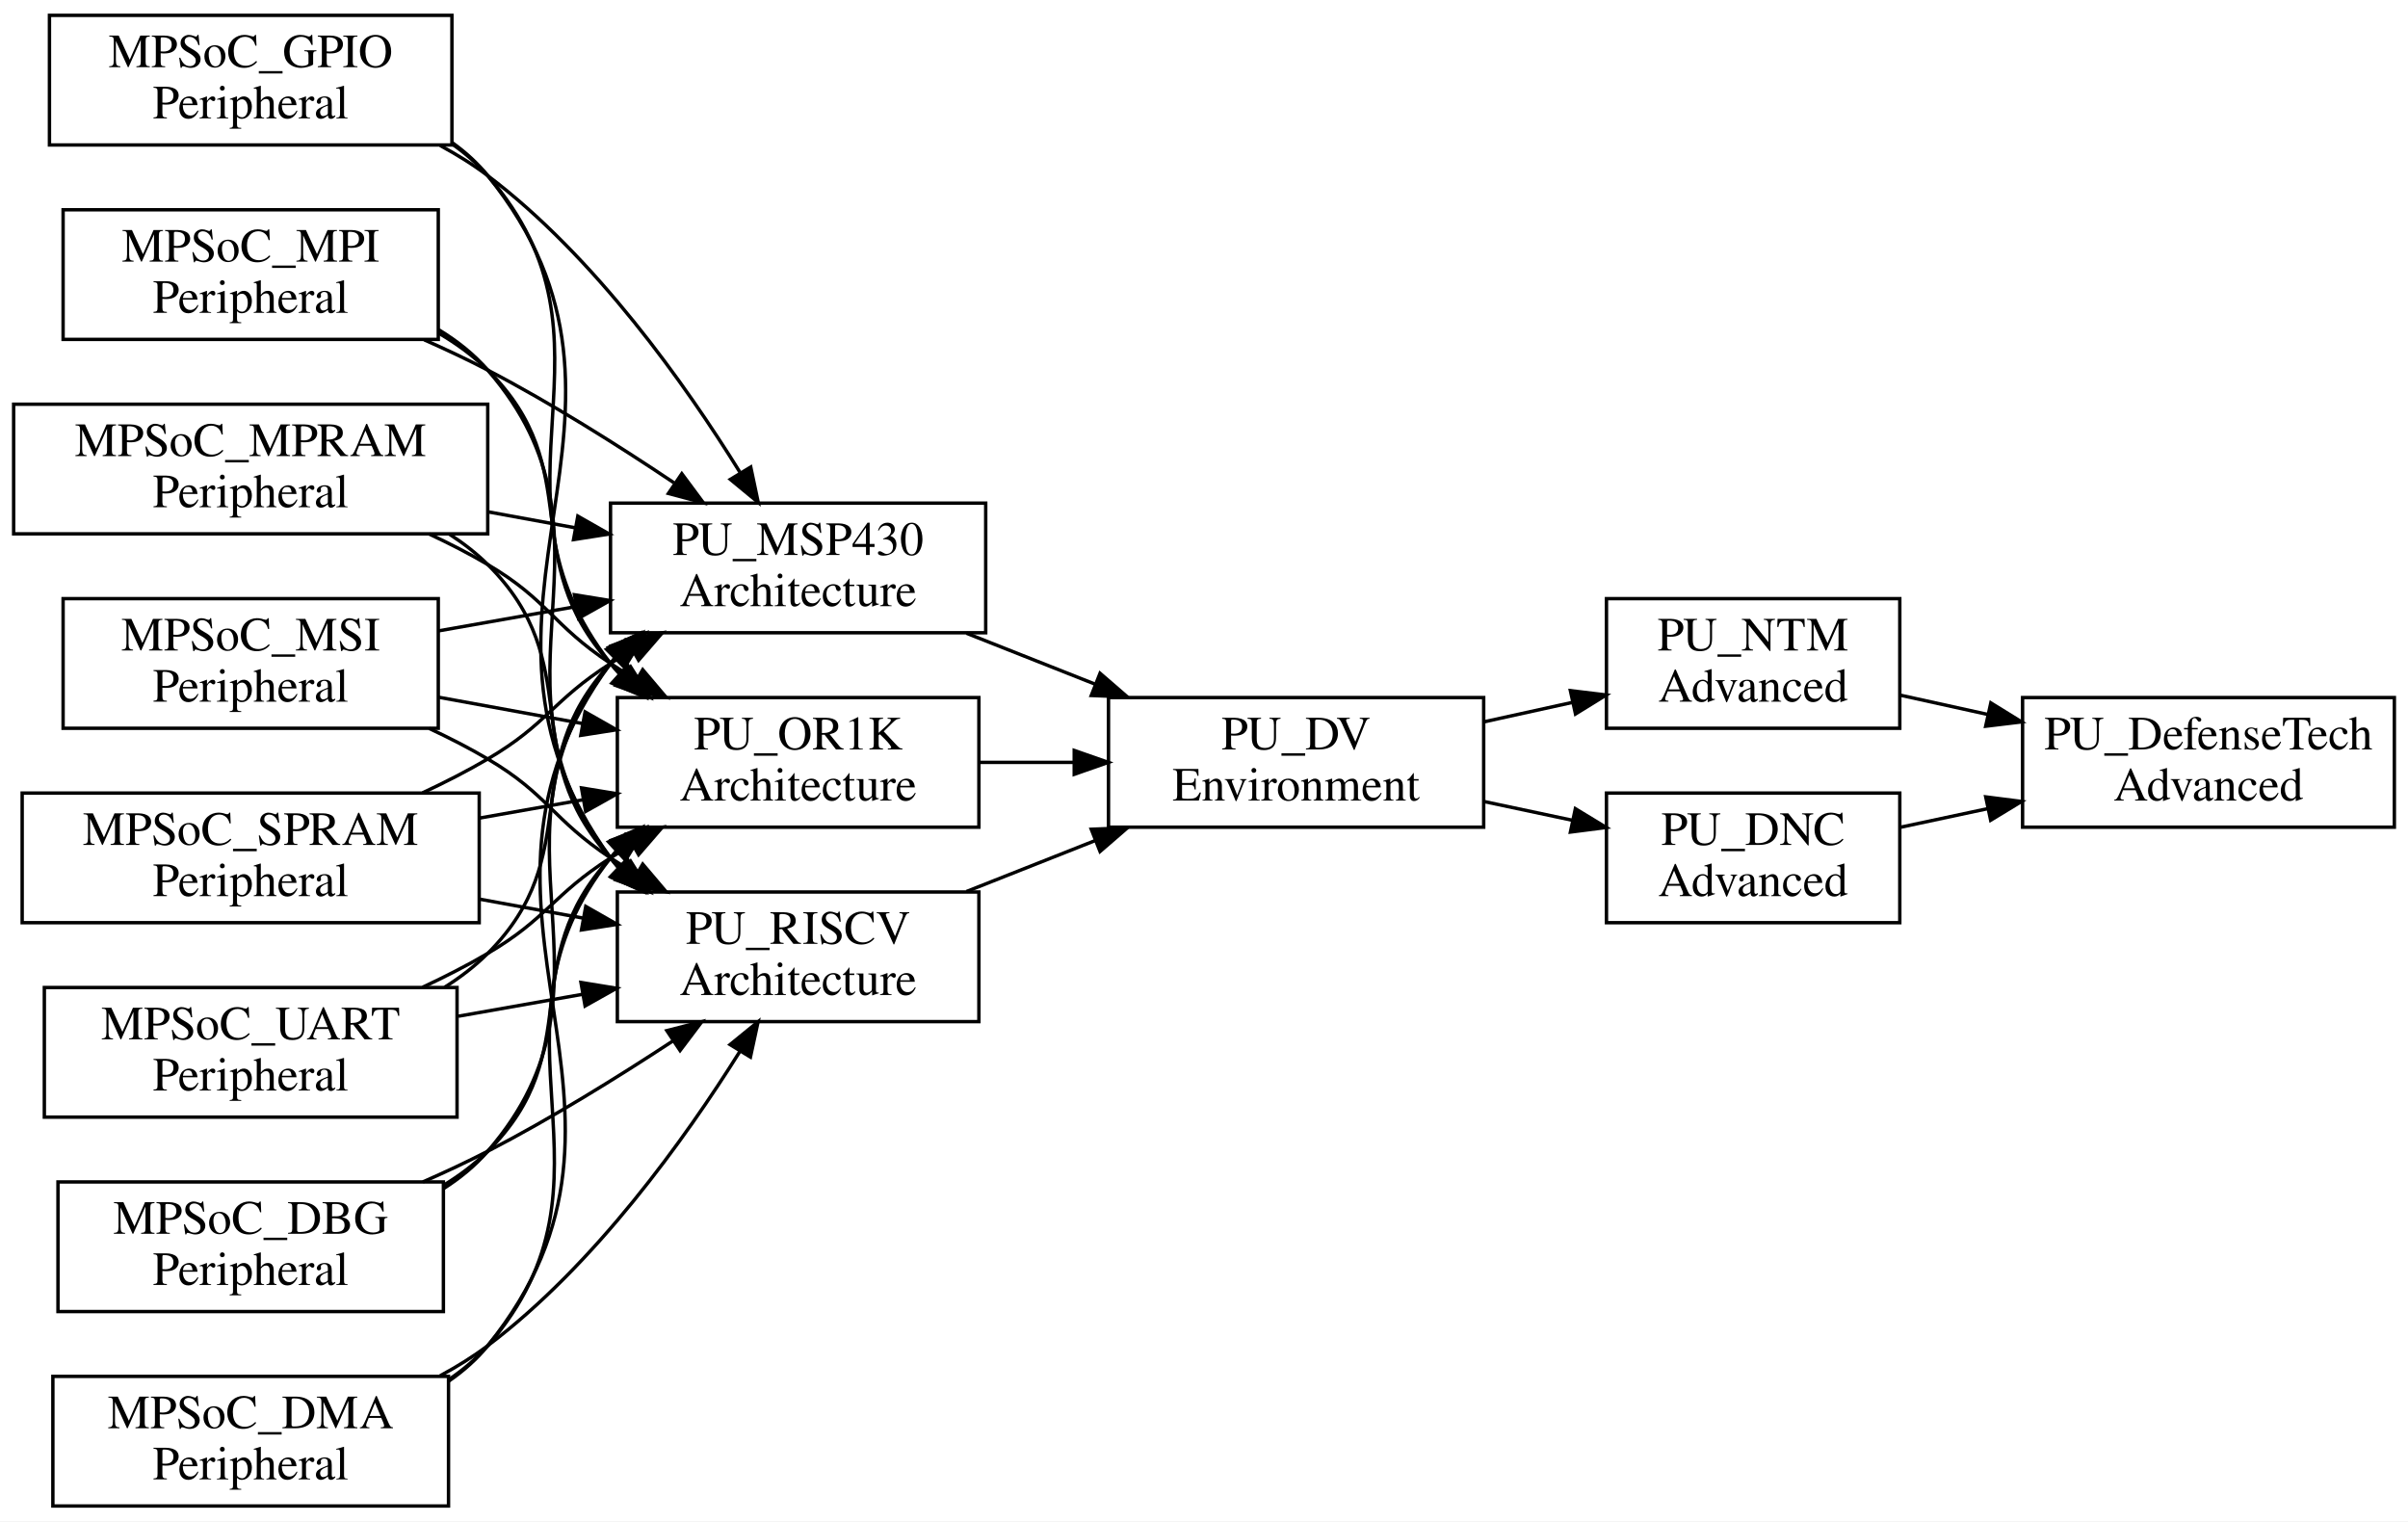
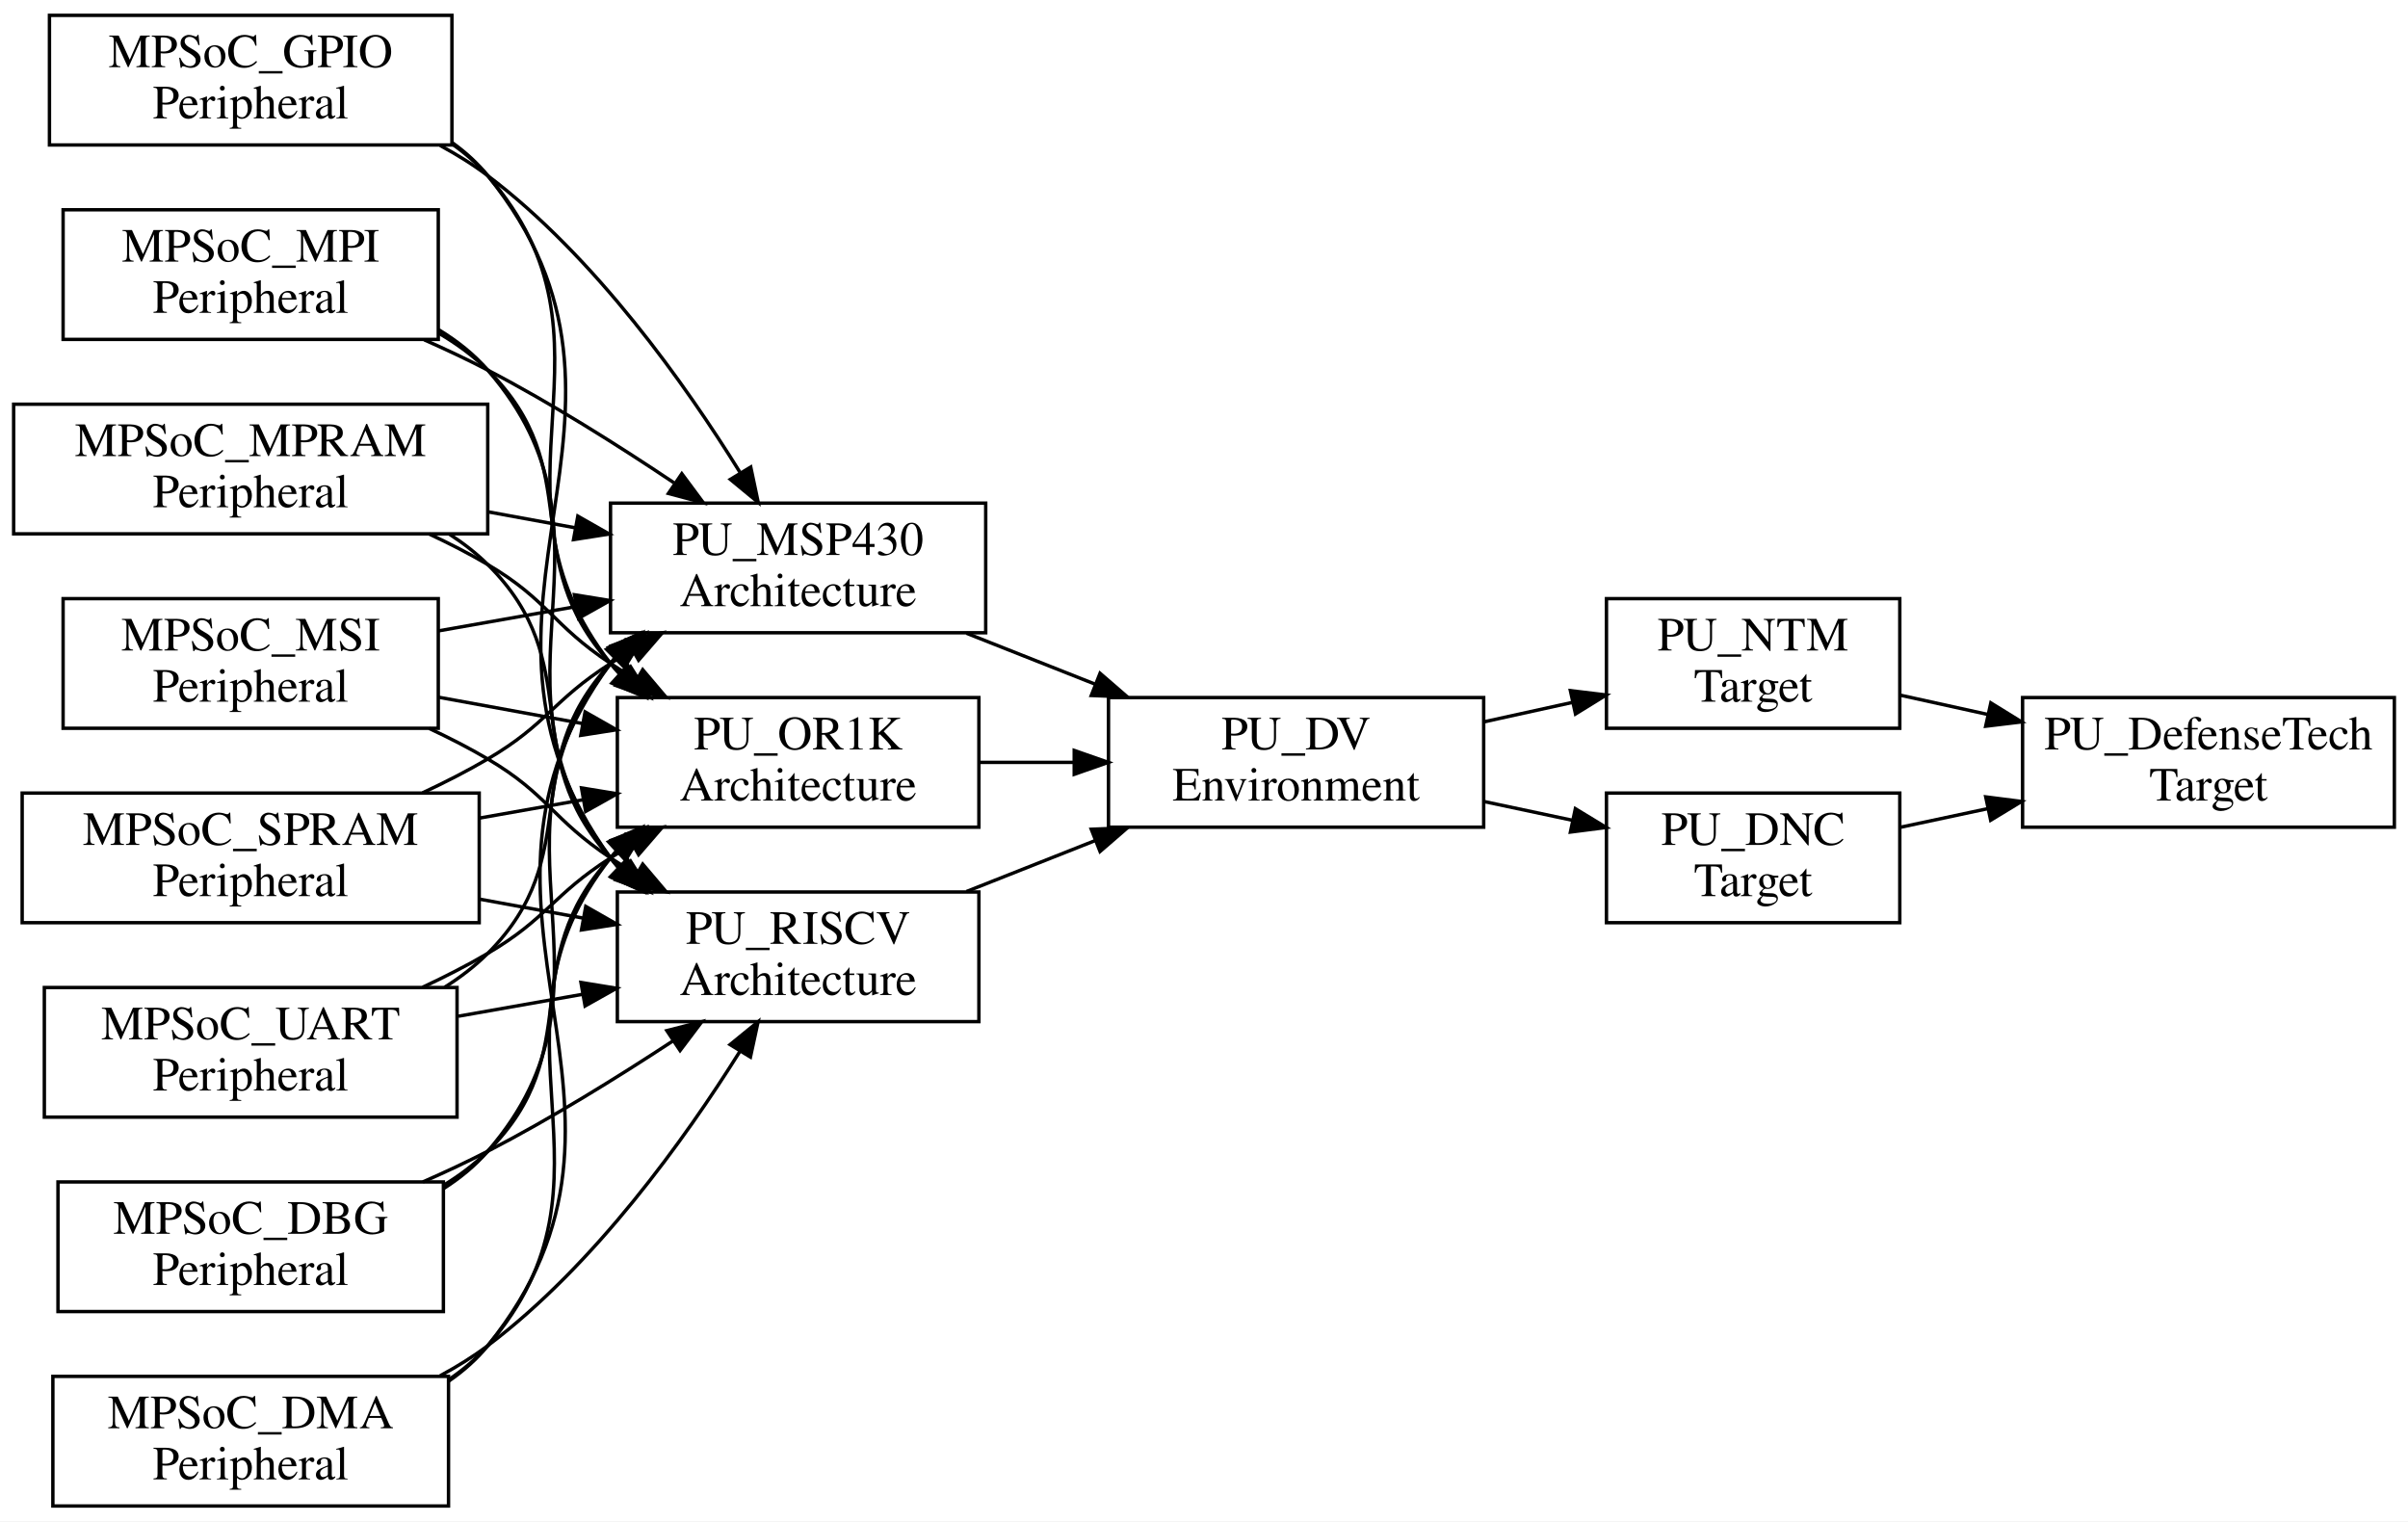
<svg xmlns="http://www.w3.org/2000/svg" width="706pt" height="446pt" viewBox="0.00 0.00 706.00 446.00">
  <g id="graph0" class="graph" transform="scale(1 1) rotate(0) translate(4 442)">
    <polygon fill="white" stroke="transparent" points="-4,4 -4,-442 702,-442 702,4 -4,4" />
    <g id="node1" class="node">
      <polygon fill="none" stroke="black" points="13,-57.5 13,-95.5 126,-95.5 126,-57.5 13,-57.5" />
      <text text-anchor="middle" x="69.5" y="-80.3" font-family="Times,serif" font-size="14.00">MPSoC_DBG </text>
      <text text-anchor="middle" x="69.5" y="-65.3" font-family="Times,serif" font-size="14.00">Peripheral</text>
    </g>
    <g id="node9" class="node">
      <polygon fill="none" stroke="black" points="175,-256.5 175,-294.5 285,-294.5 285,-256.5 175,-256.5" />
      <text text-anchor="middle" x="230" y="-279.3" font-family="Times,serif" font-size="14.00">PU_MSP430 </text>
      <text text-anchor="middle" x="230" y="-264.3" font-family="Times,serif" font-size="14.00">Architecture</text>
    </g>
    <g id="edge1" class="edge">
      <path fill="none" stroke="black" d="M126,-93.52C130.84,-96.6 135.3,-100.23 139,-104.5 181.95,-154 134.33,-196.11 175,-247.5 175.57,-248.22 176.17,-248.93 176.79,-249.62" />
      <polygon fill="black" stroke="black" points="174.42,-252.2 184.14,-256.41 179.17,-247.06 174.42,-252.2" />
    </g>
    <g id="node10" class="node">
      <polygon fill="none" stroke="black" points="177,-199.5 177,-237.5 283,-237.5 283,-199.5 177,-199.5" />
      <text text-anchor="middle" x="230" y="-222.3" font-family="Times,serif" font-size="14.00">PU_OR1K </text>
      <text text-anchor="middle" x="230" y="-207.3" font-family="Times,serif" font-size="14.00">Architecture</text>
    </g>
    <g id="edge9" class="edge">
      <path fill="none" stroke="black" d="M126.04,-94.52C130.75,-97.39 135.17,-100.7 139,-104.5 168.42,-133.68 146.92,-160.03 175,-190.5 175.75,-191.32 176.53,-192.11 177.34,-192.89" />
      <polygon fill="black" stroke="black" points="175.24,-195.69 185.18,-199.35 179.69,-190.29 175.24,-195.69" />
    </g>
    <g id="node11" class="node">
      <polygon fill="none" stroke="black" points="177,-142.5 177,-180.5 283,-180.5 283,-142.5 177,-142.5" />
      <text text-anchor="middle" x="230" y="-165.3" font-family="Times,serif" font-size="14.00">PU_RISCV </text>
      <text text-anchor="middle" x="230" y="-150.3" font-family="Times,serif" font-size="14.00">Architecture</text>
    </g>
    <g id="edge17" class="edge">
      <path fill="none" stroke="black" d="M119.99,-95.51C126.47,-98.35 132.95,-101.38 139,-104.5 157.44,-114.02 177.01,-126.14 193.18,-136.76" />
      <polygon fill="black" stroke="black" points="191.51,-139.86 201.77,-142.48 195.39,-134.03 191.51,-139.86" />
    </g>
    <g id="node2" class="node">
      <polygon fill="none" stroke="black" points="11.5,-0.5 11.5,-38.5 127.5,-38.5 127.5,-0.5 11.5,-0.5" />
      <text text-anchor="middle" x="69.5" y="-23.3" font-family="Times,serif" font-size="14.00">MPSoC_DMA </text>
      <text text-anchor="middle" x="69.5" y="-8.3" font-family="Times,serif" font-size="14.00">Peripheral</text>
    </g>
    <g id="edge2" class="edge">
      <path fill="none" stroke="black" d="M127.6,-37.13C131.87,-40.08 135.77,-43.51 139,-47.5 195.82,-117.7 121.41,-174.8 175,-247.5 175.37,-248 175.76,-248.5 176.15,-248.99" />
      <polygon fill="black" stroke="black" points="173.84,-251.63 183.4,-256.19 178.77,-246.66 173.84,-251.63" />
    </g>
    <g id="edge10" class="edge">
      <path fill="none" stroke="black" d="M127.64,-37.59C131.84,-40.43 135.72,-43.72 139,-47.5 181.95,-97 134.33,-139.11 175,-190.5 175.57,-191.22 176.17,-191.93 176.79,-192.62" />
      <polygon fill="black" stroke="black" points="174.42,-195.2 184.14,-199.41 179.17,-190.06 174.42,-195.2" />
    </g>
    <g id="edge18" class="edge">
      <path fill="none" stroke="black" d="M125.04,-38.68C129.95,-41.32 134.69,-44.25 139,-47.5 170.4,-71.14 196.93,-108.25 212.87,-133.67" />
      <polygon fill="black" stroke="black" points="210.05,-135.76 218.26,-142.45 216.02,-132.1 210.05,-135.76" />
    </g>
    <g id="node3" class="node">
      <polygon fill="none" stroke="black" points="10.5,-399.5 10.5,-437.5 128.5,-437.5 128.5,-399.5 10.5,-399.5" />
      <text text-anchor="middle" x="69.5" y="-422.3" font-family="Times,serif" font-size="14.00">MPSoC_GPIO </text>
      <text text-anchor="middle" x="69.5" y="-407.3" font-family="Times,serif" font-size="14.00">Peripheral</text>
    </g>
    <g id="edge3" class="edge">
      <path fill="none" stroke="black" d="M125.05,-399.34C129.96,-396.69 134.7,-393.75 139,-390.5 170.52,-366.67 197.02,-329.23 212.93,-303.58" />
      <polygon fill="black" stroke="black" points="216.11,-305.08 218.3,-294.72 210.13,-301.46 216.11,-305.08" />
    </g>
    <g id="edge11" class="edge">
      <path fill="none" stroke="black" d="M128.6,-399.75C132.44,-397.06 135.97,-393.99 139,-390.5 181.95,-341 134.7,-299.18 175,-247.5 175.81,-246.46 176.67,-245.46 177.57,-244.48" />
      <polygon fill="black" stroke="black" points="180.08,-246.93 185.16,-237.63 175.39,-241.73 180.08,-246.93" />
    </g>
    <g id="edge19" class="edge">
      <path fill="none" stroke="black" d="M128.56,-400.2C132.45,-397.41 136.01,-394.19 139,-390.5 195.82,-320.3 121.93,-263.58 175,-190.5 175.67,-189.57 176.38,-188.68 177.13,-187.8" />
      <polygon fill="black" stroke="black" points="179.82,-190.07 184.64,-180.63 174.99,-185 179.82,-190.07" />
    </g>
    <g id="node4" class="node">
      <polygon fill="none" stroke="black" points="14.5,-342.5 14.5,-380.5 124.5,-380.5 124.5,-342.5 14.5,-342.5" />
      <text text-anchor="middle" x="69.5" y="-365.3" font-family="Times,serif" font-size="14.00">MPSoC_MPI </text>
      <text text-anchor="middle" x="69.5" y="-350.3" font-family="Times,serif" font-size="14.00">Peripheral</text>
    </g>
    <g id="edge4" class="edge">
      <path fill="none" stroke="black" d="M120.38,-342.38C126.73,-339.57 133.08,-336.59 139,-333.5 157.64,-323.79 177.37,-311.34 193.59,-300.47" />
      <polygon fill="black" stroke="black" points="195.9,-303.13 202.21,-294.62 191.97,-297.34 195.9,-303.13" />
    </g>
    <g id="edge12" class="edge">
      <path fill="none" stroke="black" d="M124.69,-344.29C129.9,-341.23 134.8,-337.66 139,-333.5 168.42,-304.32 147.15,-278.18 175,-247.5 176.16,-246.23 177.38,-245 178.66,-243.82" />
      <polygon fill="black" stroke="black" points="180.9,-246.51 186.51,-237.52 176.52,-241.05 180.9,-246.51" />
    </g>
    <g id="edge20" class="edge">
      <path fill="none" stroke="black" d="M124.67,-345.31C130.02,-342.05 134.96,-338.16 139,-333.5 181.95,-284 134.7,-242.18 175,-190.5 175.81,-189.46 176.67,-188.46 177.57,-187.48" />
      <polygon fill="black" stroke="black" points="180.08,-189.93 185.16,-180.63 175.39,-184.73 180.08,-189.93" />
    </g>
    <g id="node5" class="node">
      <polygon fill="none" stroke="black" points="0,-285.5 0,-323.5 139,-323.5 139,-285.5 0,-285.5" />
      <text text-anchor="middle" x="69.5" y="-308.3" font-family="Times,serif" font-size="14.00">MPSoC_MPRAM </text>
      <text text-anchor="middle" x="69.5" y="-293.3" font-family="Times,serif" font-size="14.00">Peripheral</text>
    </g>
    <g id="edge5" class="edge">
      <path fill="none" stroke="black" d="M139.1,-291.95C147.54,-290.4 156.16,-288.83 164.54,-287.29" />
      <polygon fill="black" stroke="black" points="165.41,-290.69 174.62,-285.45 164.15,-283.81 165.41,-290.69" />
    </g>
    <g id="edge13" class="edge">
      <path fill="none" stroke="black" d="M121.8,-285.46C127.72,-282.7 133.58,-279.7 139,-276.5 156.69,-266.06 157.88,-258.85 175,-247.5 177.41,-245.9 179.92,-244.32 182.48,-242.76" />
      <polygon fill="black" stroke="black" points="184.44,-245.67 191.29,-237.59 180.89,-239.63 184.44,-245.67" />
    </g>
    <g id="edge21" class="edge">
      <path fill="none" stroke="black" d="M127.71,-285.43C131.79,-282.81 135.62,-279.85 139,-276.5 168.42,-247.32 147.15,-221.18 175,-190.5 176.16,-189.23 177.38,-188 178.66,-186.82" />
      <polygon fill="black" stroke="black" points="180.9,-189.51 186.51,-180.52 176.52,-184.05 180.9,-189.51" />
    </g>
    <g id="node6" class="node">
      <polygon fill="none" stroke="black" points="14.5,-228.5 14.5,-266.5 124.5,-266.5 124.5,-228.5 14.5,-228.5" />
      <text text-anchor="middle" x="69.5" y="-251.3" font-family="Times,serif" font-size="14.00">MPSoC_MSI </text>
      <text text-anchor="middle" x="69.5" y="-236.3" font-family="Times,serif" font-size="14.00">Peripheral</text>
    </g>
    <g id="edge6" class="edge">
      <path fill="none" stroke="black" d="M124.6,-257.06C137.54,-259.34 151.47,-261.8 164.81,-264.16" />
      <polygon fill="black" stroke="black" points="164.42,-267.64 174.87,-265.94 165.63,-260.75 164.42,-267.64" />
    </g>
    <g id="edge14" class="edge">
      <path fill="none" stroke="black" d="M124.6,-237.6C138.17,-235.12 152.83,-232.44 166.76,-229.89" />
      <polygon fill="black" stroke="black" points="167.54,-233.3 176.75,-228.06 166.28,-226.42 167.54,-233.3" />
    </g>
    <g id="edge22" class="edge">
      <path fill="none" stroke="black" d="M121.8,-228.46C127.72,-225.7 133.58,-222.7 139,-219.5 156.69,-209.06 157.88,-201.85 175,-190.5 177.41,-188.9 179.92,-187.32 182.48,-185.76" />
      <polygon fill="black" stroke="black" points="184.44,-188.67 191.29,-180.59 180.89,-182.63 184.44,-188.67" />
    </g>
    <g id="node7" class="node">
      <polygon fill="none" stroke="black" points="2.5,-171.5 2.5,-209.5 136.5,-209.5 136.5,-171.5 2.5,-171.5" />
      <text text-anchor="middle" x="69.5" y="-194.3" font-family="Times,serif" font-size="14.00">MPSoC_SPRAM </text>
      <text text-anchor="middle" x="69.5" y="-179.3" font-family="Times,serif" font-size="14.00">Peripheral</text>
    </g>
    <g id="edge7" class="edge">
      <path fill="none" stroke="black" d="M119.91,-209.58C126.46,-212.64 132.99,-215.97 139,-219.5 156.48,-229.76 157.93,-236.57 175,-247.5 176.95,-248.75 178.96,-249.99 181.01,-251.22" />
      <polygon fill="black" stroke="black" points="179.75,-254.52 190.16,-256.46 183.23,-248.45 179.75,-254.52" />
    </g>
    <g id="edge15" class="edge">
      <path fill="none" stroke="black" d="M136.8,-202.21C146.75,-203.97 156.98,-205.78 166.83,-207.52" />
      <polygon fill="black" stroke="black" points="166.49,-211.01 176.94,-209.3 167.7,-204.12 166.49,-211.01" />
    </g>
    <g id="edge23" class="edge">
      <path fill="none" stroke="black" d="M136.8,-178.37C146.75,-176.55 156.98,-174.68 166.83,-172.87" />
      <polygon fill="black" stroke="black" points="167.74,-176.27 176.94,-171.02 166.48,-169.38 167.74,-176.27" />
    </g>
    <g id="node8" class="node">
      <polygon fill="none" stroke="black" points="9,-114.5 9,-152.5 130,-152.5 130,-114.5 9,-114.5" />
      <text text-anchor="middle" x="69.5" y="-137.3" font-family="Times,serif" font-size="14.00">MPSoC_UART </text>
      <text text-anchor="middle" x="69.5" y="-122.3" font-family="Times,serif" font-size="14.00">Peripheral</text>
    </g>
    <g id="edge8" class="edge">
      <path fill="none" stroke="black" d="M126.37,-152.58C130.95,-155.47 135.26,-158.76 139,-162.5 168.01,-191.51 147.14,-217.38 175,-247.5 175.75,-248.31 176.54,-249.11 177.34,-249.88" />
      <polygon fill="black" stroke="black" points="175.25,-252.69 185.2,-256.34 179.69,-247.29 175.25,-252.69" />
    </g>
    <g id="edge16" class="edge">
      <path fill="none" stroke="black" d="M119.91,-152.58C126.46,-155.64 132.99,-158.97 139,-162.5 156.48,-172.76 157.93,-179.57 175,-190.5 176.95,-191.75 178.96,-192.99 181.01,-194.22" />
      <polygon fill="black" stroke="black" points="179.75,-197.52 190.16,-199.46 183.23,-191.45 179.75,-197.52" />
    </g>
    <g id="edge24" class="edge">
      <path fill="none" stroke="black" d="M130.42,-144.09C142.34,-146.19 154.88,-148.41 166.87,-150.52" />
      <polygon fill="black" stroke="black" points="166.33,-153.98 176.78,-152.28 167.54,-147.09 166.33,-153.98" />
    </g>
    <g id="node12" class="node">
      <polygon fill="none" stroke="black" points="321,-199.5 321,-237.5 431,-237.5 431,-199.5 321,-199.5" />
      <text text-anchor="middle" x="376" y="-222.3" font-family="Times,serif" font-size="14.00">PU_DV </text>
      <text text-anchor="middle" x="376" y="-207.3" font-family="Times,serif" font-size="14.00">Environment</text>
    </g>
    <g id="edge25" class="edge">
      <path fill="none" stroke="black" d="M279.35,-256.36C291.46,-251.57 304.58,-246.38 317.1,-241.42" />
      <polygon fill="black" stroke="black" points="318.52,-244.62 326.53,-237.69 315.95,-238.11 318.52,-244.62" />
    </g>
    <g id="edge26" class="edge">
      <path fill="none" stroke="black" d="M283.39,-218.5C292.28,-218.5 301.59,-218.5 310.73,-218.5" />
      <polygon fill="black" stroke="black" points="310.95,-222 320.95,-218.5 310.95,-215 310.95,-222" />
    </g>
    <g id="edge27" class="edge">
      <path fill="none" stroke="black" d="M279.35,-180.64C291.46,-185.43 304.58,-190.62 317.1,-195.58" />
      <polygon fill="black" stroke="black" points="315.95,-198.89 326.53,-199.31 318.52,-192.38 315.95,-198.89" />
    </g>
    <g id="node13" class="node">
      <polygon fill="none" stroke="black" points="467,-228.5 467,-266.5 553,-266.5 553,-228.5 467,-228.5" />
      <text text-anchor="middle" x="510" y="-251.3" font-family="Times,serif" font-size="14.00">PU_NTM </text>
-       <text text-anchor="middle" x="510" y="-236.3" font-family="Times,serif" font-size="14.00">Advanced</text>
+       <text text-anchor="middle" x="510" y="-236.3" font-family="Times,serif" font-size="14.00">Target</text>
    </g>
    <g id="edge28" class="edge">
      <path fill="none" stroke="black" d="M431.07,-230.38C439.67,-232.27 448.54,-234.22 457.09,-236.1" />
      <polygon fill="black" stroke="black" points="456.42,-239.53 466.93,-238.26 457.92,-232.69 456.42,-239.53" />
    </g>
    <g id="node14" class="node">
      <polygon fill="none" stroke="black" points="467,-171.5 467,-209.5 553,-209.5 553,-171.5 467,-171.5" />
      <text text-anchor="middle" x="510" y="-194.3" font-family="Times,serif" font-size="14.00">PU_DNC </text>
-       <text text-anchor="middle" x="510" y="-179.3" font-family="Times,serif" font-size="14.00">Advanced</text>
+       <text text-anchor="middle" x="510" y="-179.3" font-family="Times,serif" font-size="14.00">Target</text>
    </g>
    <g id="edge29" class="edge">
      <path fill="none" stroke="black" d="M431.07,-207.03C439.67,-205.21 448.54,-203.32 457.09,-201.51" />
      <polygon fill="black" stroke="black" points="457.88,-204.92 466.93,-199.42 456.43,-198.07 457.88,-204.92" />
    </g>
    <g id="node15" class="node">
      <polygon fill="none" stroke="black" points="589,-199.5 589,-237.5 698,-237.5 698,-199.5 589,-199.5" />
      <text text-anchor="middle" x="643.5" y="-222.3" font-family="Times,serif" font-size="14.00">PU_DefenseTech </text>
-       <text text-anchor="middle" x="643.5" y="-207.3" font-family="Times,serif" font-size="14.00">Advanced</text>
+       <text text-anchor="middle" x="643.5" y="-207.3" font-family="Times,serif" font-size="14.00">Target</text>
    </g>
    <g id="edge30" class="edge">
      <path fill="none" stroke="black" d="M553.33,-238.16C561.43,-236.38 570.07,-234.47 578.66,-232.58" />
      <polygon fill="black" stroke="black" points="579.69,-235.94 588.7,-230.37 578.18,-229.1 579.69,-235.94" />
    </g>
    <g id="edge31" class="edge">
      <path fill="none" stroke="black" d="M553.33,-199.51C561.43,-201.24 570.07,-203.08 578.66,-204.91" />
      <polygon fill="black" stroke="black" points="578.19,-208.38 588.7,-207.04 579.64,-201.54 578.19,-208.38" />
    </g>
  </g>
</svg>
